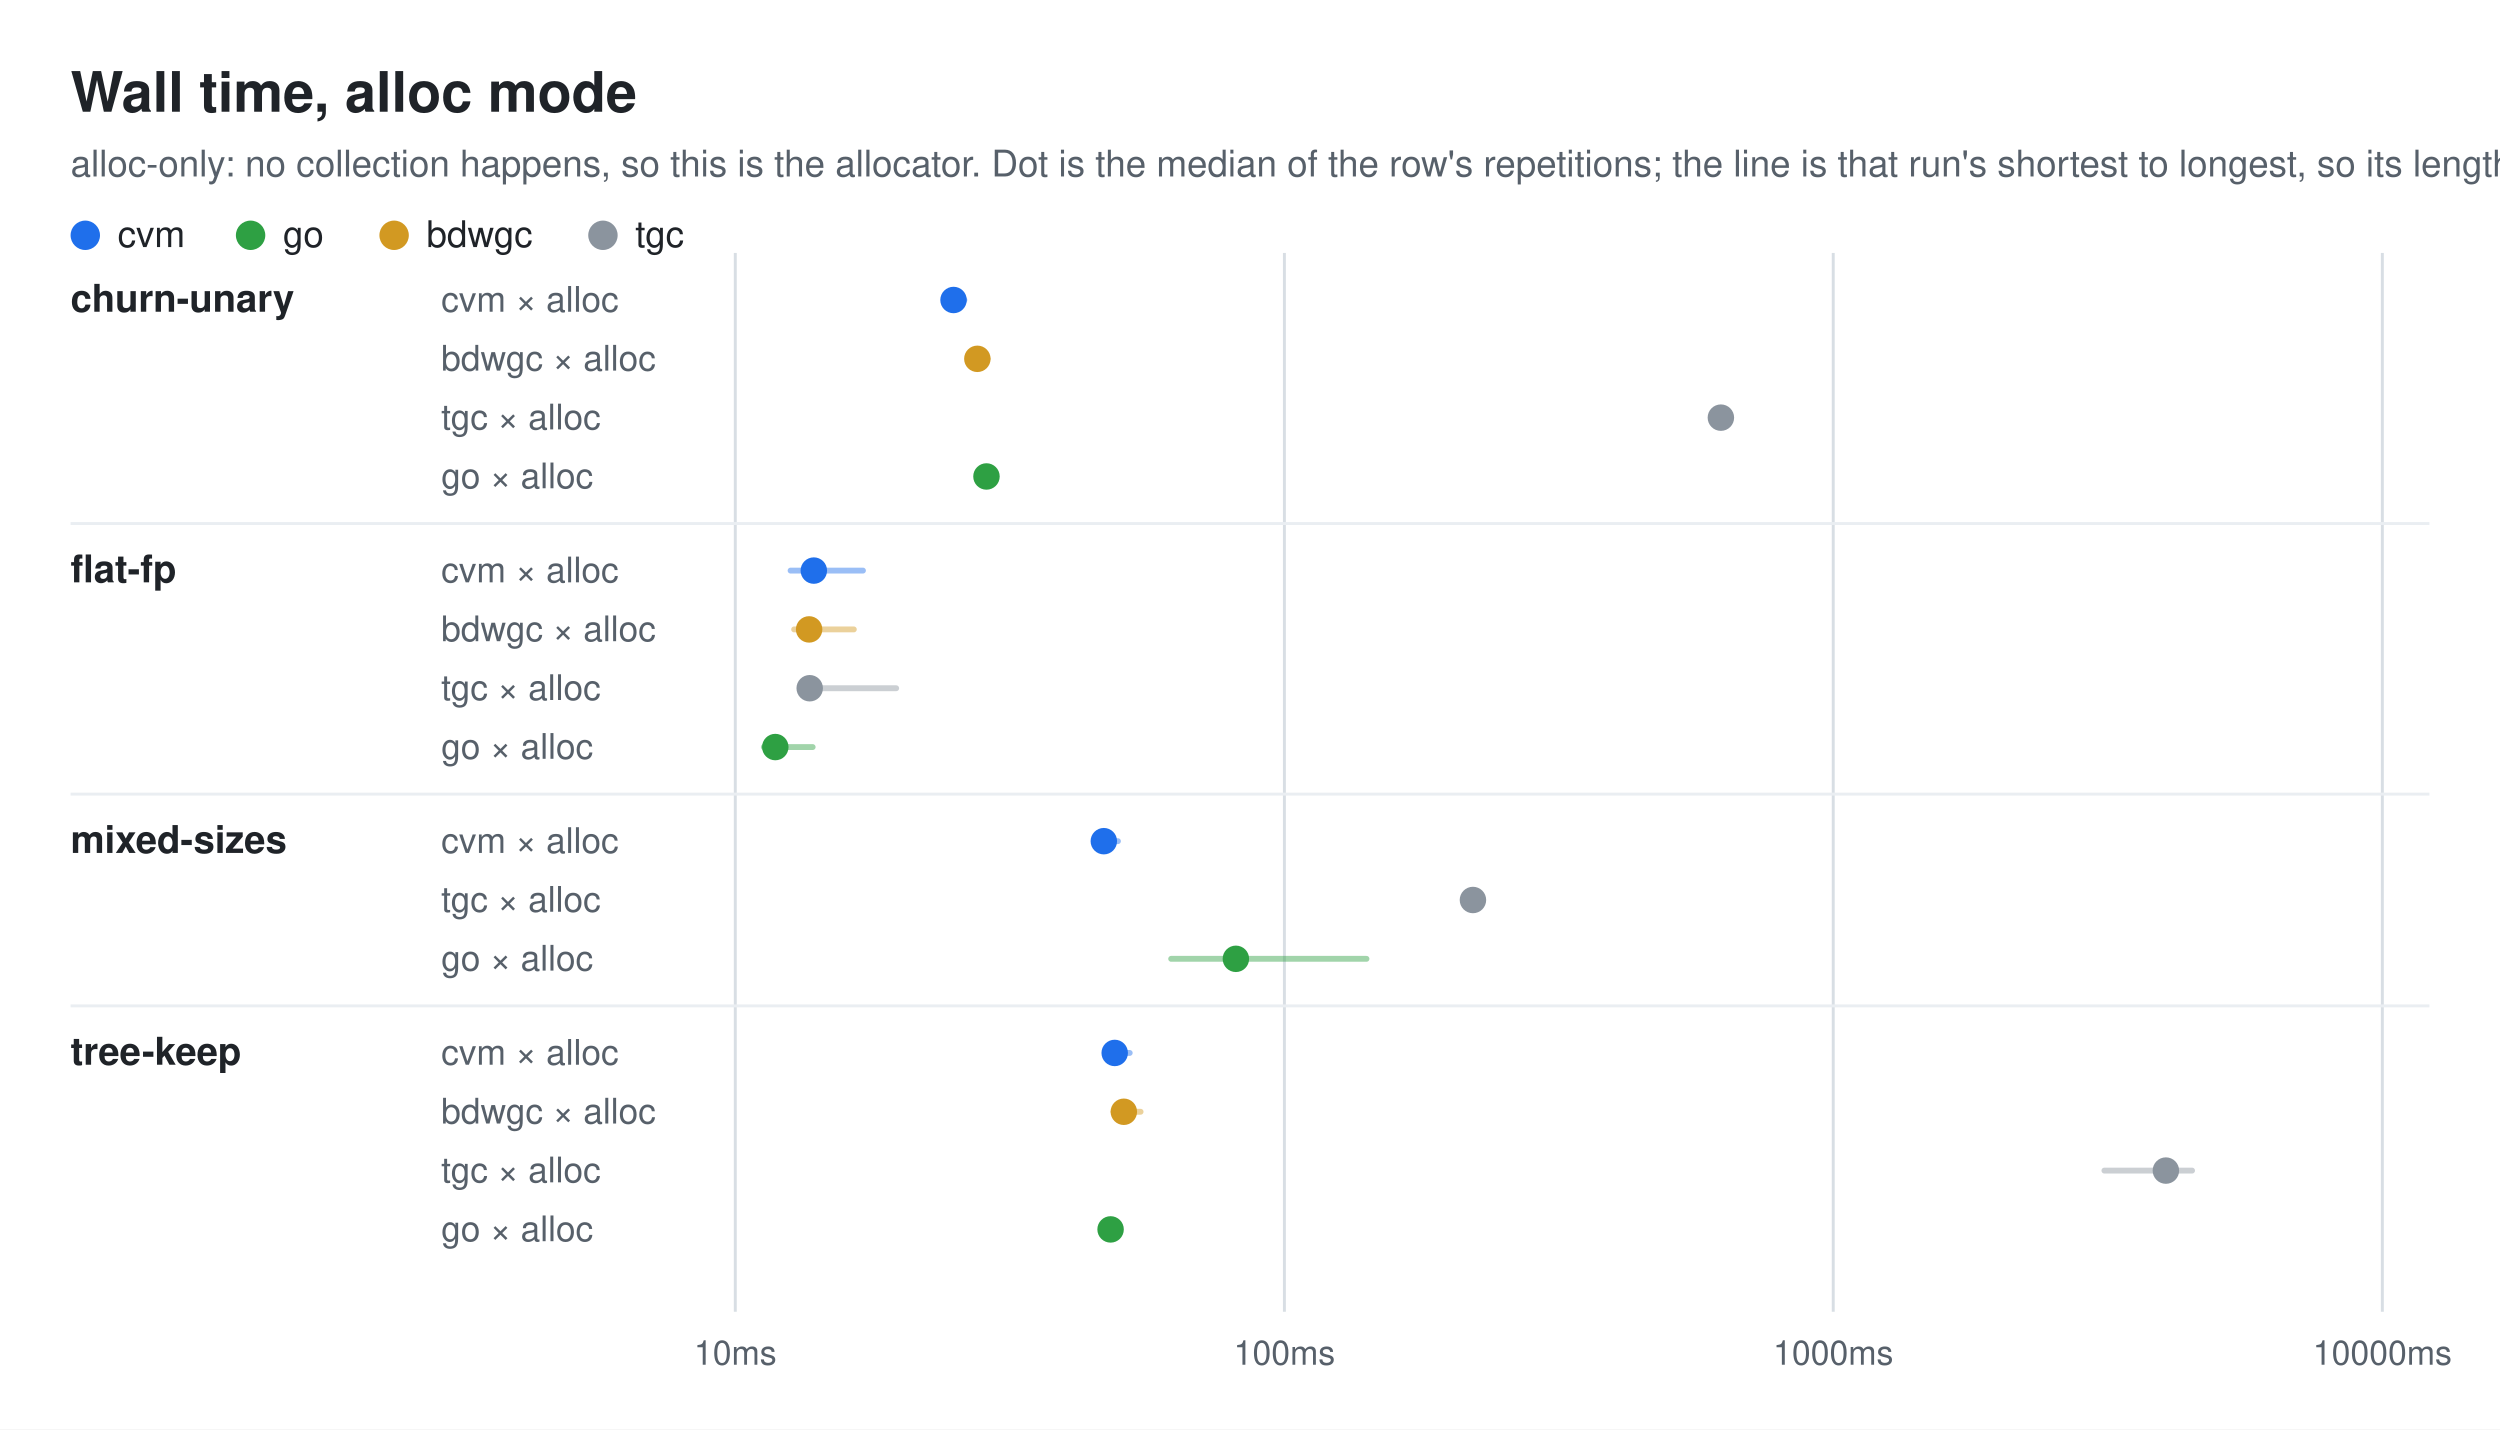
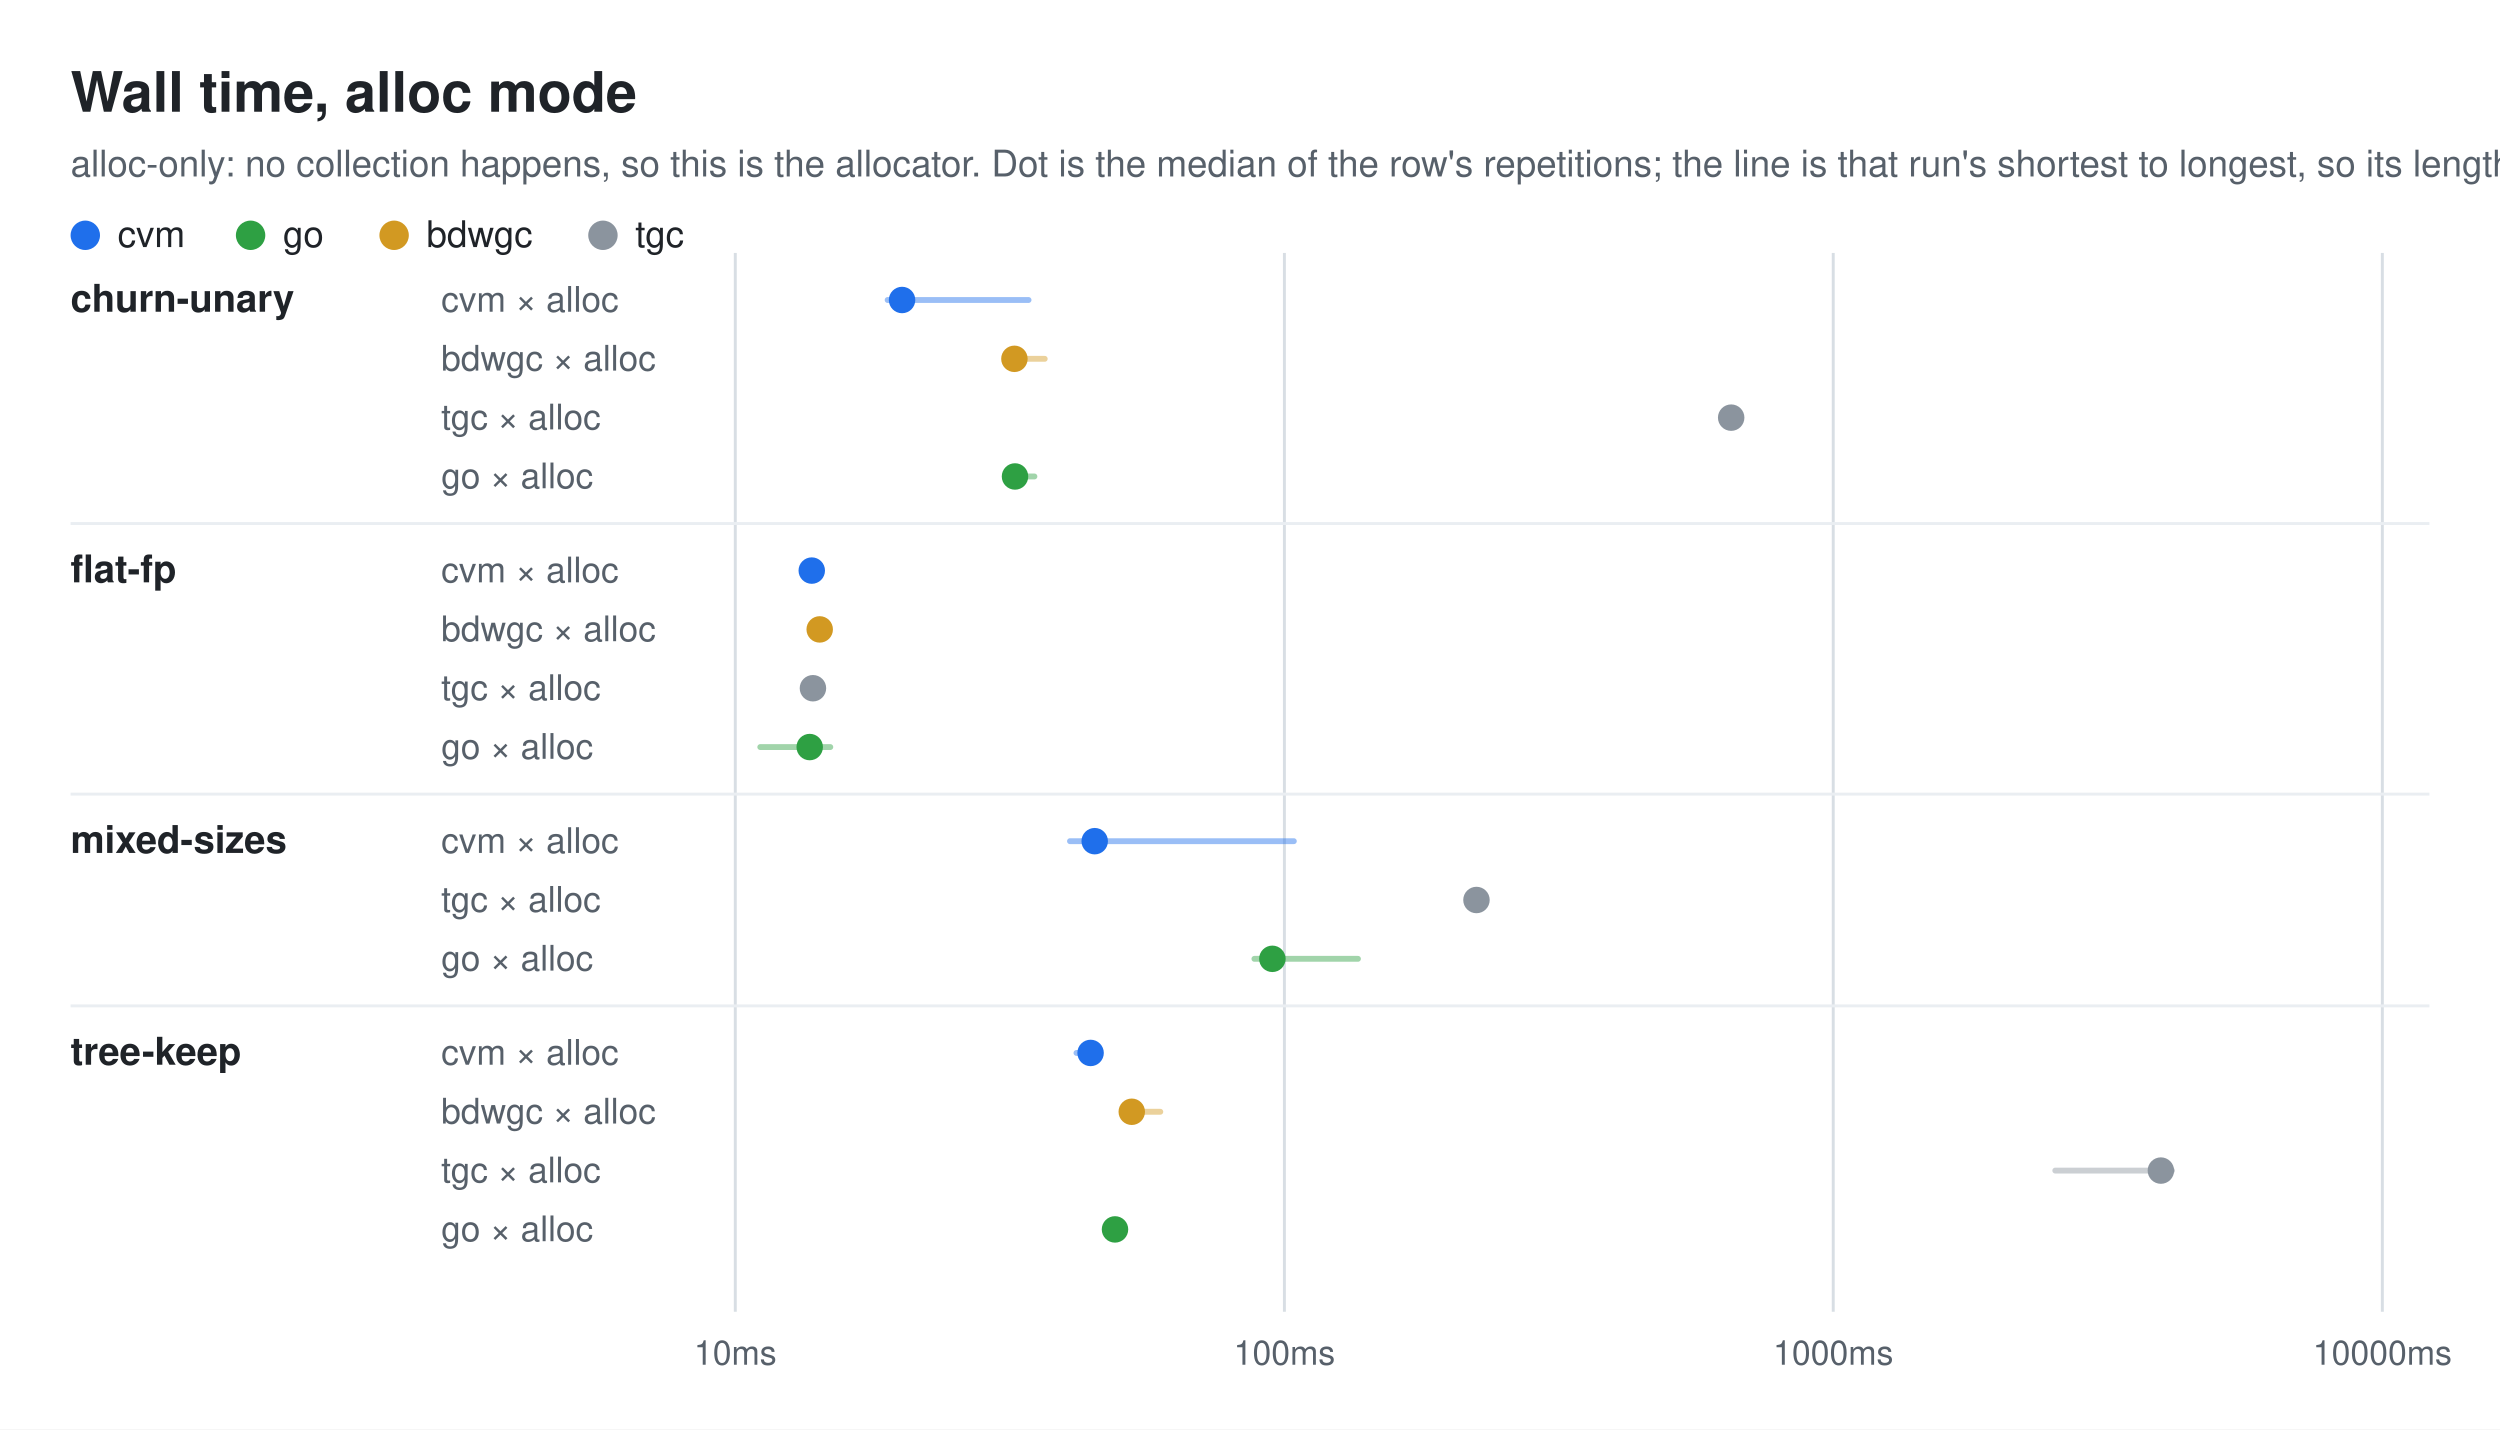
<svg xmlns="http://www.w3.org/2000/svg" width="850" height="486" viewBox="0 0 850 486" font-family="-apple-system, BlinkMacSystemFont, 'Segoe UI', Helvetica, Arial, sans-serif">
  <rect width="850" height="486" fill="#ffffff" />
  <text x="24" y="38" font-size="19" font-weight="600" fill="#1f2328">Wall time, alloc mode</text>
  <text x="24" y="60" font-size="12.5" fill="#57606a">alloc-only: no collection happens, so this is the allocator. Dot is the median of the row's repetitions; the line is that run's shortest to longest, so its length is the spread.</text>
  <circle cx="29" cy="80" r="5" fill="#1f6feb" />
  <text x="40" y="84" font-size="12.5" fill="#1f2328">cvm</text>
  <circle cx="85.2" cy="80" r="5" fill="#2ea043" />
  <text x="96.2" y="84" font-size="12.5" fill="#1f2328">go</text>
  <circle cx="134" cy="80" r="5" fill="#d29922" />
  <text x="145" y="84" font-size="12.5" fill="#1f2328">bdwgc</text>
  <circle cx="205" cy="80" r="5" fill="#8b949e" />
  <text x="216" y="84" font-size="12.5" fill="#1f2328">tgc</text>
  <line x1="250.0" y1="86" x2="250.0" y2="446.0" stroke="#d8dee4" stroke-width="1" />
  <text x="250.0" y="464" font-size="11.5" fill="#57606a" text-anchor="middle">10ms</text>
  <line x1="436.7" y1="86" x2="436.7" y2="446.0" stroke="#d8dee4" stroke-width="1" />
  <text x="436.7" y="464" font-size="11.5" fill="#57606a" text-anchor="middle">100ms</text>
  <line x1="623.3" y1="86" x2="623.3" y2="446.0" stroke="#d8dee4" stroke-width="1" />
  <text x="623.3" y="464" font-size="11.5" fill="#57606a" text-anchor="middle">1000ms</text>
  <line x1="810.0" y1="86" x2="810.0" y2="446.0" stroke="#d8dee4" stroke-width="1" />
  <text x="810.0" y="464" font-size="11.5" fill="#57606a" text-anchor="middle">10000ms</text>
  <text x="24" y="106.0" font-size="13" font-weight="600" fill="#1f2328">churn-unary</text>
  <text x="150" y="106.0" font-size="12" fill="#57606a">cvm × alloc</text>
-   <line x1="323.7" y1="102.0" x2="327.9" y2="102.0" stroke="#1f6feb" stroke-width="2" stroke-linecap="round" opacity="0.45" />
-   <circle cx="324.2" cy="102.0" r="4.5" fill="#1f6feb" />
+   <line x1="301.8" y1="102.0" x2="349.7" y2="102.0" stroke="#1f6feb" stroke-width="2" stroke-linecap="round" opacity="0.45" />
+   <circle cx="306.7" cy="102.0" r="4.5" fill="#1f6feb" />
  <text x="150" y="126.0" font-size="12" fill="#57606a">bdwgc × alloc</text>
-   <line x1="330.5" y1="122.0" x2="335.8" y2="122.0" stroke="#d29922" stroke-width="2" stroke-linecap="round" opacity="0.45" />
-   <circle cx="332.3" cy="122.0" r="4.5" fill="#d29922" />
+   <line x1="343.5" y1="122.0" x2="355.2" y2="122.0" stroke="#d29922" stroke-width="2" stroke-linecap="round" opacity="0.45" />
+   <circle cx="344.9" cy="122.0" r="4.5" fill="#d29922" />
  <text x="150" y="146.0" font-size="12" fill="#57606a">tgc × alloc</text>
-   <line x1="584.8" y1="142.0" x2="585.6" y2="142.0" stroke="#8b949e" stroke-width="2" stroke-linecap="round" opacity="0.45" />
-   <circle cx="585.1" cy="142.0" r="4.5" fill="#8b949e" />
+   <line x1="587.1" y1="142.0" x2="589.8" y2="142.0" stroke="#8b949e" stroke-width="2" stroke-linecap="round" opacity="0.45" />
+   <circle cx="588.6" cy="142.0" r="4.5" fill="#8b949e" />
  <text x="150" y="166.0" font-size="12" fill="#57606a">go × alloc</text>
-   <line x1="334.9" y1="162.0" x2="338.7" y2="162.0" stroke="#2ea043" stroke-width="2" stroke-linecap="round" opacity="0.45" />
-   <circle cx="335.4" cy="162.0" r="4.5" fill="#2ea043" />
+   <line x1="342.0" y1="162.0" x2="351.7" y2="162.0" stroke="#2ea043" stroke-width="2" stroke-linecap="round" opacity="0.45" />
+   <circle cx="345.1" cy="162.0" r="4.5" fill="#2ea043" />
  <line x1="24" y1="178.0" x2="826.0" y2="178.0" stroke="#eaeef2" stroke-width="1" />
  <text x="24" y="198.0" font-size="13" font-weight="600" fill="#1f2328">flat-fp</text>
  <text x="150" y="198.0" font-size="12" fill="#57606a">cvm × alloc</text>
-   <line x1="268.8" y1="194.0" x2="293.4" y2="194.0" stroke="#1f6feb" stroke-width="2" stroke-linecap="round" opacity="0.45" />
-   <circle cx="276.7" cy="194.0" r="4.5" fill="#1f6feb" />
+   <line x1="275.2" y1="194.0" x2="277.7" y2="194.0" stroke="#1f6feb" stroke-width="2" stroke-linecap="round" opacity="0.45" />
+   <circle cx="276.0" cy="194.0" r="4.5" fill="#1f6feb" />
  <text x="150" y="218.0" font-size="12" fill="#57606a">bdwgc × alloc</text>
-   <line x1="270.0" y1="214.0" x2="290.3" y2="214.0" stroke="#d29922" stroke-width="2" stroke-linecap="round" opacity="0.45" />
-   <circle cx="275.1" cy="214.0" r="4.5" fill="#d29922" />
+   <line x1="275.5" y1="214.0" x2="279.7" y2="214.0" stroke="#d29922" stroke-width="2" stroke-linecap="round" opacity="0.45" />
+   <circle cx="278.7" cy="214.0" r="4.5" fill="#d29922" />
  <text x="150" y="238.0" font-size="12" fill="#57606a">tgc × alloc</text>
-   <line x1="272.8" y1="234.0" x2="304.7" y2="234.0" stroke="#8b949e" stroke-width="2" stroke-linecap="round" opacity="0.45" />
-   <circle cx="275.3" cy="234.0" r="4.5" fill="#8b949e" />
+   <line x1="274.7" y1="234.0" x2="277.9" y2="234.0" stroke="#8b949e" stroke-width="2" stroke-linecap="round" opacity="0.45" />
+   <circle cx="276.4" cy="234.0" r="4.5" fill="#8b949e" />
  <text x="150" y="258.0" font-size="12" fill="#57606a">go × alloc</text>
-   <line x1="259.7" y1="254.0" x2="276.3" y2="254.0" stroke="#2ea043" stroke-width="2" stroke-linecap="round" opacity="0.45" />
-   <circle cx="263.6" cy="254.0" r="4.5" fill="#2ea043" />
+   <line x1="258.5" y1="254.0" x2="282.3" y2="254.0" stroke="#2ea043" stroke-width="2" stroke-linecap="round" opacity="0.45" />
+   <circle cx="275.3" cy="254.0" r="4.5" fill="#2ea043" />
  <line x1="24" y1="270.0" x2="826.0" y2="270.0" stroke="#eaeef2" stroke-width="1" />
  <text x="24" y="290.0" font-size="13" font-weight="600" fill="#1f2328">mixed-sizes</text>
  <text x="150" y="290.0" font-size="12" fill="#57606a">cvm × alloc</text>
-   <line x1="373.4" y1="286.0" x2="380.1" y2="286.0" stroke="#1f6feb" stroke-width="2" stroke-linecap="round" opacity="0.45" />
-   <circle cx="375.3" cy="286.0" r="4.5" fill="#1f6feb" />
+   <line x1="363.8" y1="286.0" x2="439.9" y2="286.0" stroke="#1f6feb" stroke-width="2" stroke-linecap="round" opacity="0.45" />
+   <circle cx="372.2" cy="286.0" r="4.5" fill="#1f6feb" />
  <text x="150" y="310.0" font-size="12" fill="#57606a">tgc × alloc</text>
-   <line x1="500.6" y1="306.0" x2="502.1" y2="306.0" stroke="#8b949e" stroke-width="2" stroke-linecap="round" opacity="0.45" />
-   <circle cx="500.8" cy="306.0" r="4.5" fill="#8b949e" />
+   <line x1="501.9" y1="306.0" x2="502.4" y2="306.0" stroke="#8b949e" stroke-width="2" stroke-linecap="round" opacity="0.45" />
+   <circle cx="502.0" cy="306.0" r="4.5" fill="#8b949e" />
  <text x="150" y="330.0" font-size="12" fill="#57606a">go × alloc</text>
-   <line x1="398.2" y1="326.0" x2="464.6" y2="326.0" stroke="#2ea043" stroke-width="2" stroke-linecap="round" opacity="0.45" />
-   <circle cx="420.2" cy="326.0" r="4.5" fill="#2ea043" />
+   <line x1="426.5" y1="326.0" x2="461.7" y2="326.0" stroke="#2ea043" stroke-width="2" stroke-linecap="round" opacity="0.45" />
+   <circle cx="432.6" cy="326.0" r="4.5" fill="#2ea043" />
  <line x1="24" y1="342.0" x2="826.0" y2="342.0" stroke="#eaeef2" stroke-width="1" />
  <text x="24" y="362.0" font-size="13" font-weight="600" fill="#1f2328">tree-keep</text>
  <text x="150" y="362.0" font-size="12" fill="#57606a">cvm × alloc</text>
-   <line x1="378.2" y1="358.0" x2="384.1" y2="358.0" stroke="#1f6feb" stroke-width="2" stroke-linecap="round" opacity="0.45" />
-   <circle cx="379.0" cy="358.0" r="4.5" fill="#1f6feb" />
+   <line x1="366.0" y1="358.0" x2="372.3" y2="358.0" stroke="#1f6feb" stroke-width="2" stroke-linecap="round" opacity="0.45" />
+   <circle cx="370.8" cy="358.0" r="4.5" fill="#1f6feb" />
  <text x="150" y="382.0" font-size="12" fill="#57606a">bdwgc × alloc</text>
-   <line x1="378.6" y1="378.0" x2="387.8" y2="378.0" stroke="#d29922" stroke-width="2" stroke-linecap="round" opacity="0.45" />
-   <circle cx="382.1" cy="378.0" r="4.5" fill="#d29922" />
+   <line x1="383.9" y1="378.0" x2="394.5" y2="378.0" stroke="#d29922" stroke-width="2" stroke-linecap="round" opacity="0.45" />
+   <circle cx="384.8" cy="378.0" r="4.5" fill="#d29922" />
  <text x="150" y="402.0" font-size="12" fill="#57606a">tgc × alloc</text>
-   <line x1="715.5" y1="398.0" x2="745.3" y2="398.0" stroke="#8b949e" stroke-width="2" stroke-linecap="round" opacity="0.45" />
-   <circle cx="736.4" cy="398.0" r="4.5" fill="#8b949e" />
+   <line x1="698.8" y1="398.0" x2="738.5" y2="398.0" stroke="#8b949e" stroke-width="2" stroke-linecap="round" opacity="0.45" />
+   <circle cx="734.7" cy="398.0" r="4.5" fill="#8b949e" />
  <text x="150" y="422.0" font-size="12" fill="#57606a">go × alloc</text>
-   <line x1="376.1" y1="418.0" x2="378.4" y2="418.0" stroke="#2ea043" stroke-width="2" stroke-linecap="round" opacity="0.45" />
-   <circle cx="377.6" cy="418.0" r="4.5" fill="#2ea043" />
+   <line x1="377.2" y1="418.0" x2="381.4" y2="418.0" stroke="#2ea043" stroke-width="2" stroke-linecap="round" opacity="0.45" />
+   <circle cx="379.1" cy="418.0" r="4.5" fill="#2ea043" />
</svg>
